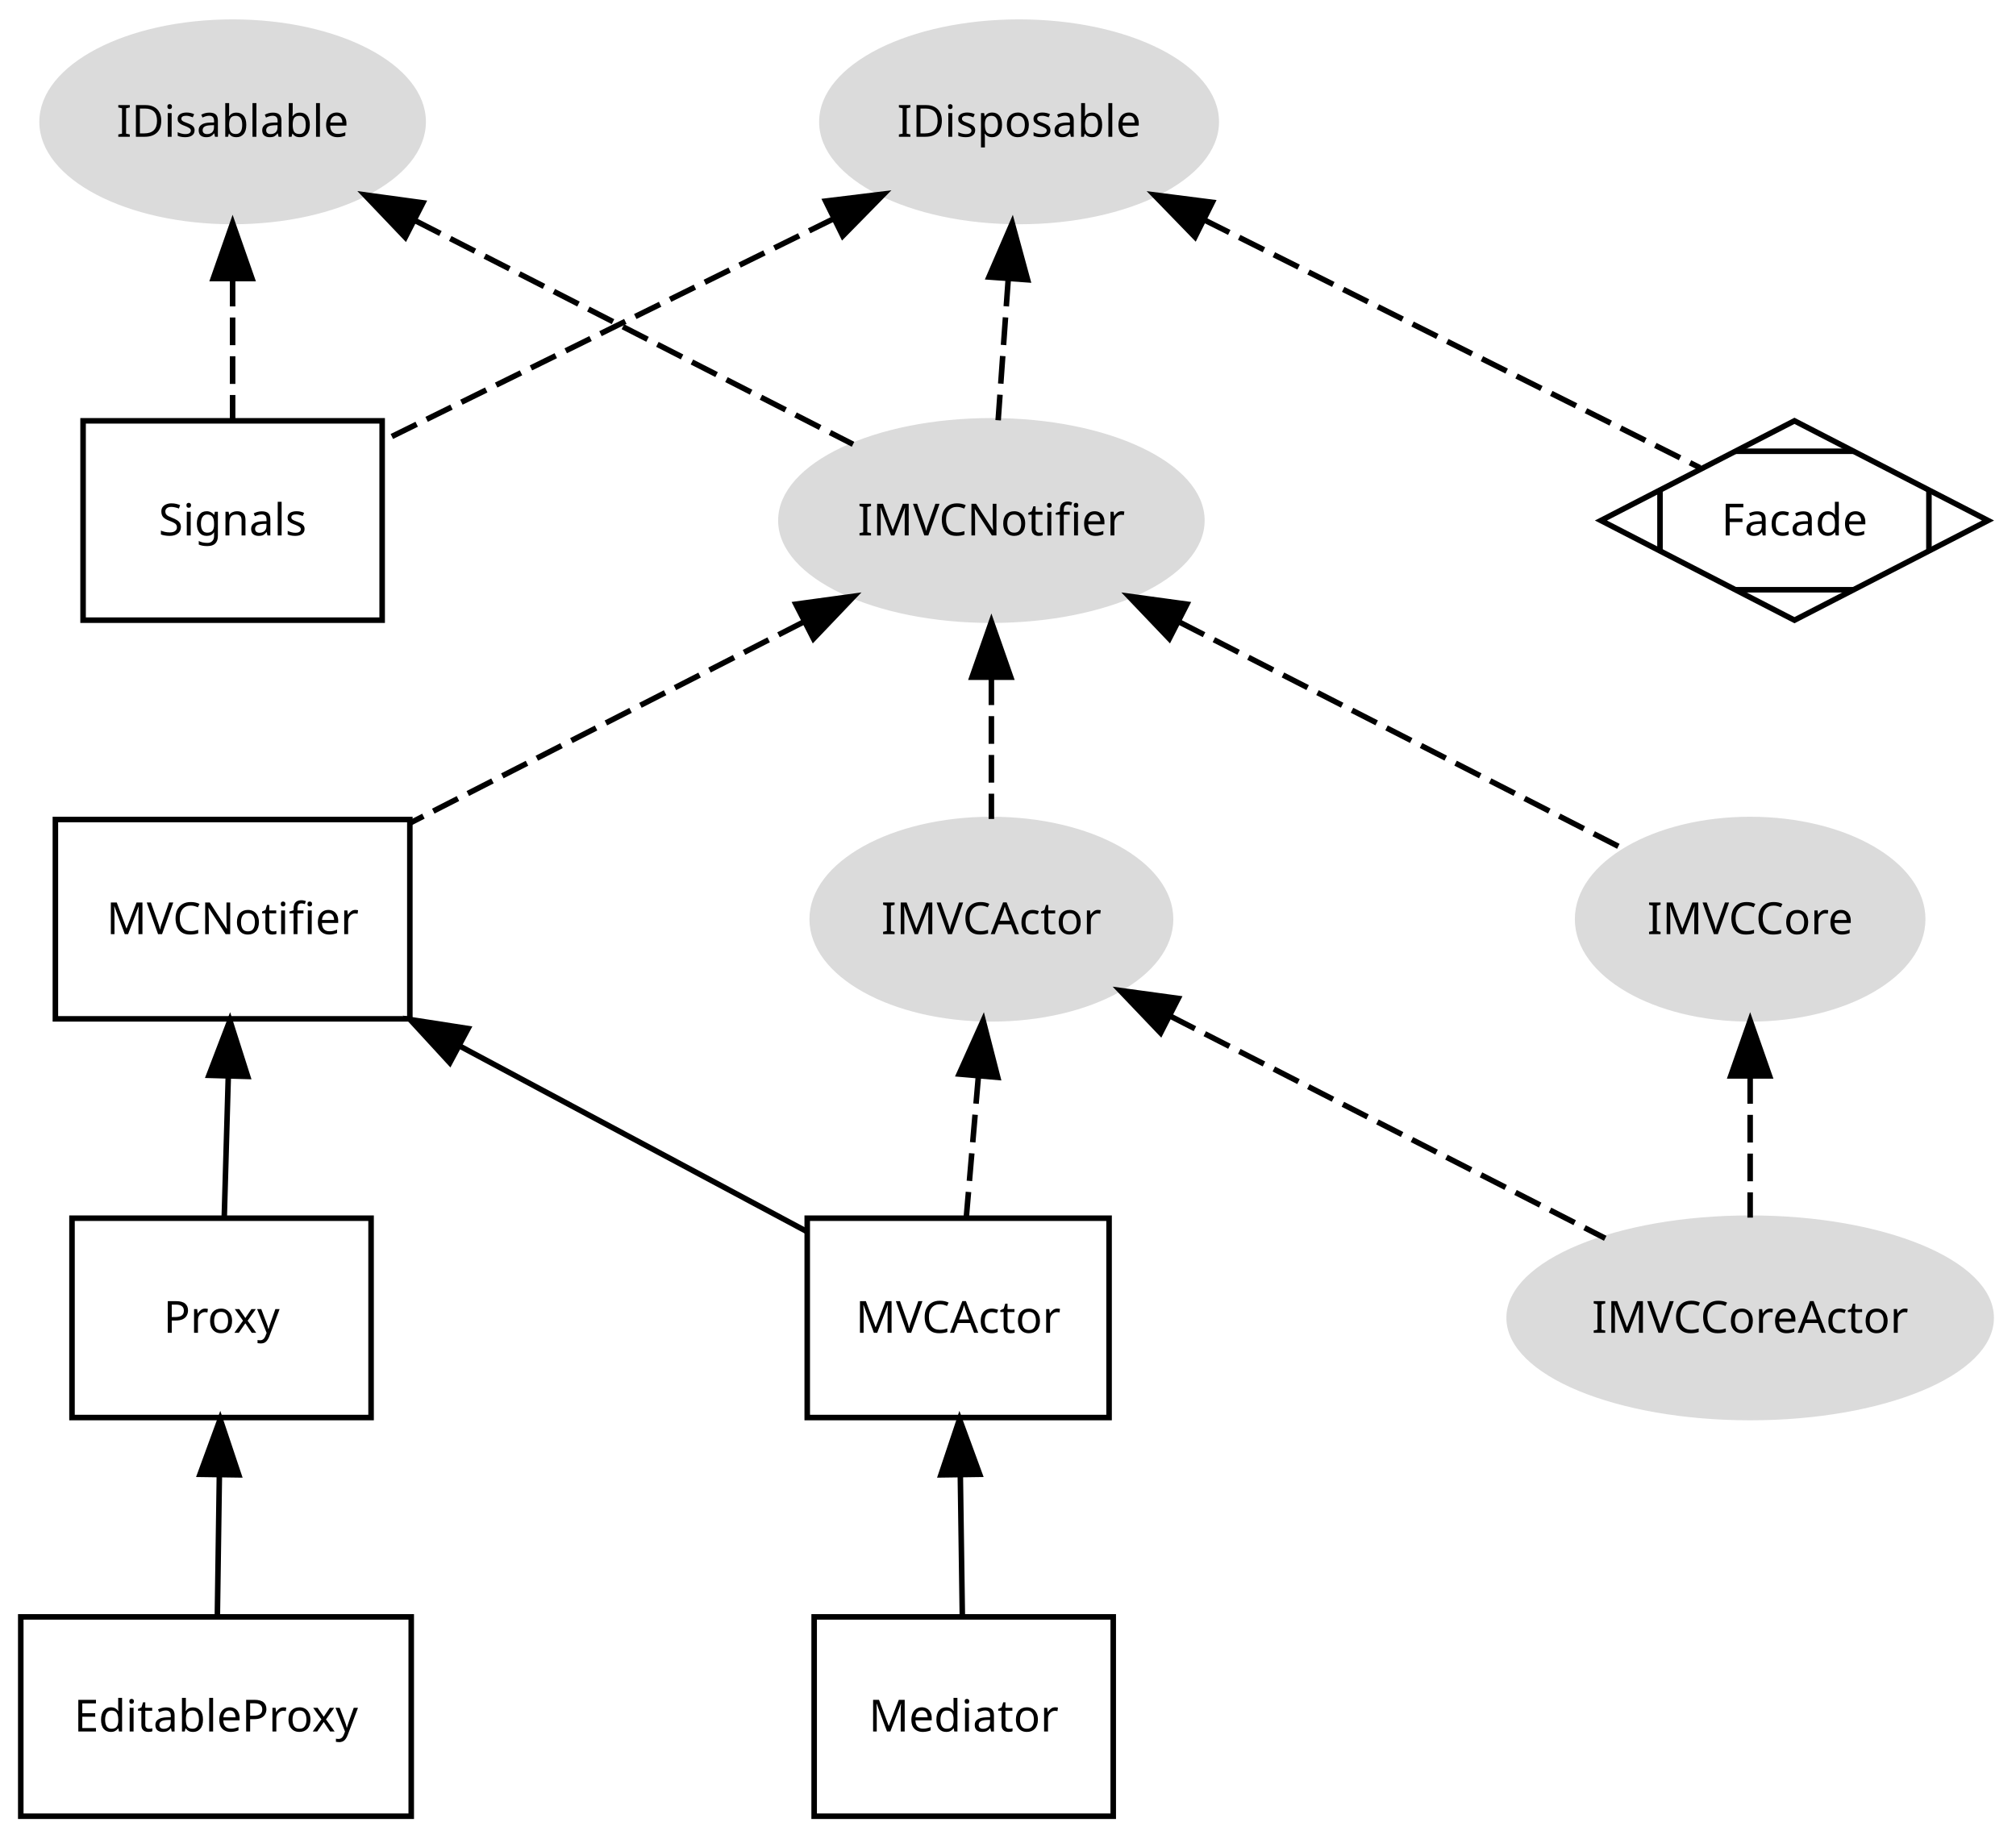
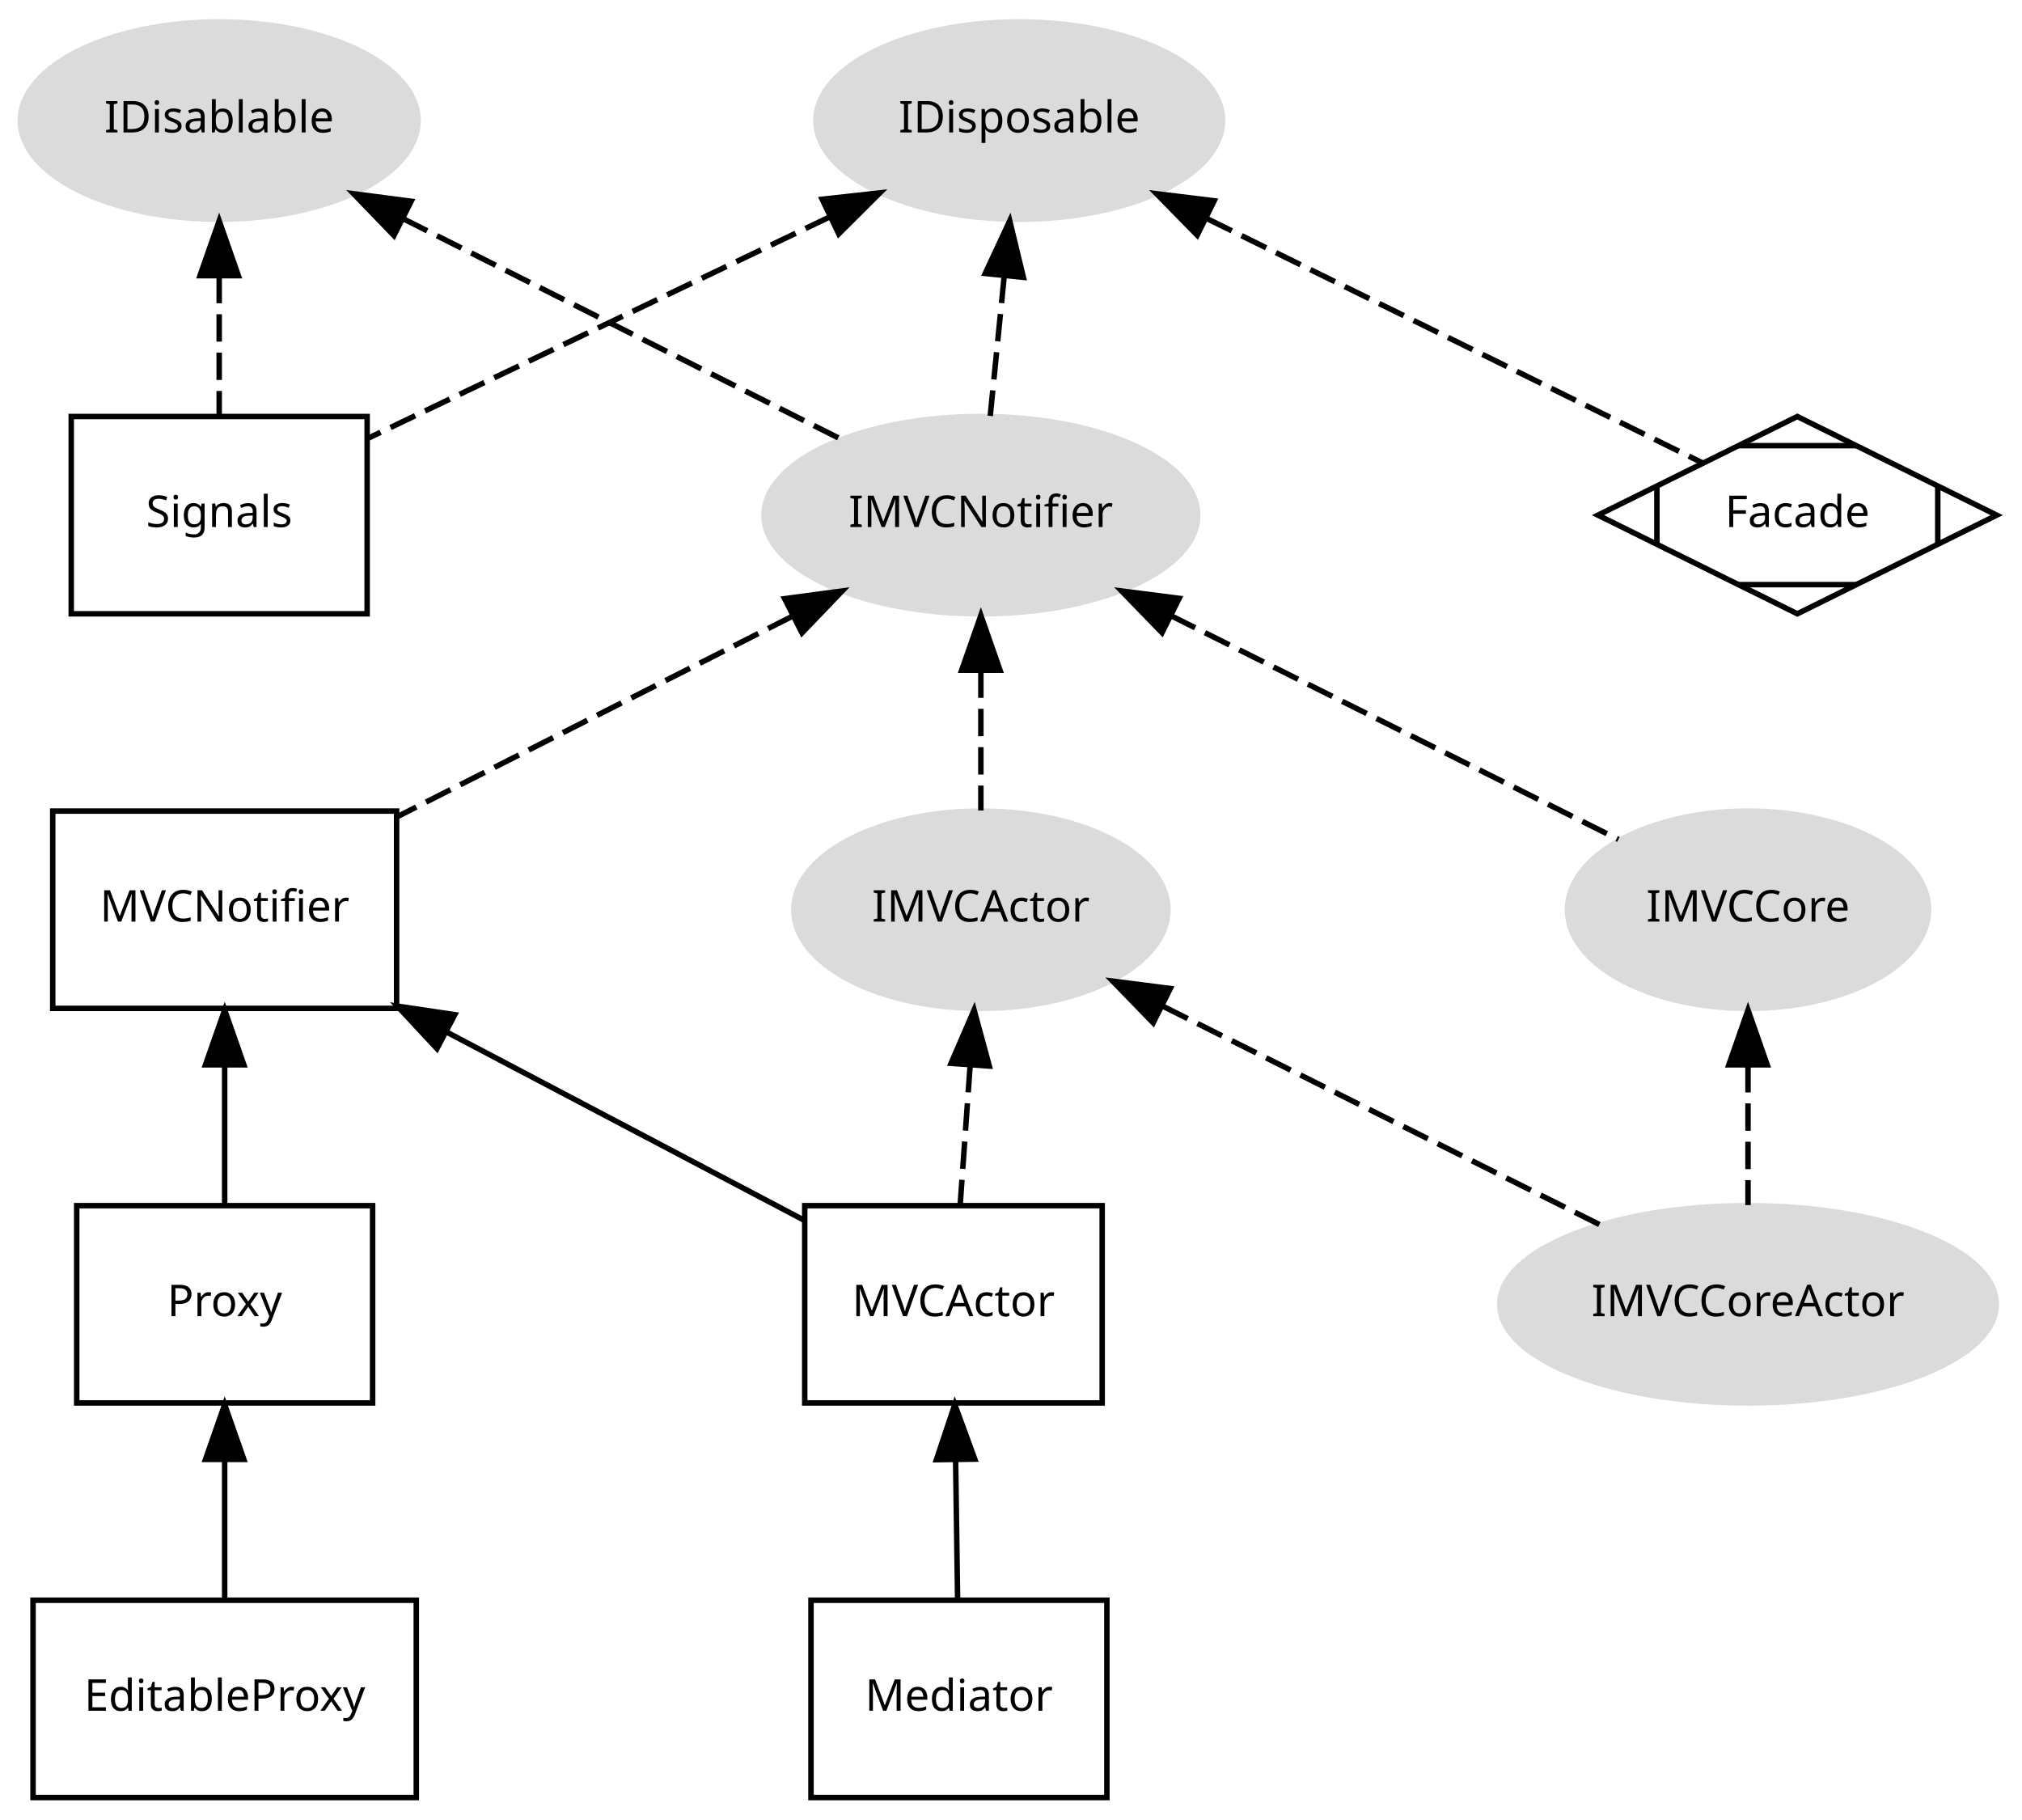
- <svg xmlns="http://www.w3.org/2000/svg" width="364pt" height="332pt" viewBox="0.00 0.00 364.00 332.00">
+ <svg xmlns="http://www.w3.org/2000/svg" width="369pt" height="332pt" viewBox="0.00 0.00 369.00 332.00">
  <g id="graph1" class="graph" transform="scale(1 1) rotate(0) translate(4 328)">
-     <polygon fill="white" stroke="white" points="-4,5 -4,-328 361,-328 361,5 -4,5" />
+     <polygon fill="white" stroke="white" points="-4,5 -4,-328 366,-328 366,5 -4,5" />
    <g id="node1" class="node">
-       <polygon fill="none" stroke="black" points="197,-36 143,-36 143,-0 197,-0 197,-36" />
-       <text text-anchor="middle" x="170" y="-15.3" font-family="Verdana" font-size="8.00">Mediator</text>
+       <polygon fill="none" stroke="black" points="198,-36 144,-36 144,-0 198,-0 198,-36" />
+       <text text-anchor="middle" x="171" y="-15.834" font-family="Verdana" font-size="8.00">Mediator</text>
    </g>
    <g id="node2" class="node">
-       <polygon fill="none" stroke="black" points="63,-108 9,-108 9,-72 63,-72 63,-108" />
-       <text text-anchor="middle" x="36" y="-87.3" font-family="Verdana" font-size="8.00">Proxy</text>
+       <polygon fill="none" stroke="black" points="64,-108 10,-108 10,-72 64,-72 64,-108" />
+       <text text-anchor="middle" x="37" y="-87.834" font-family="Verdana" font-size="8.00">Proxy</text>
    </g>
    <g id="node3" class="node">
-       <polygon fill="none" stroke="black" points="70.25,-36 -0.25,-36 -0.25,-0 70.25,-0 70.25,-36" />
-       <text text-anchor="middle" x="35" y="-15.3" font-family="Verdana" font-size="8.00">EditableProxy</text>
+       <polygon fill="none" stroke="black" points="71.971,-36 2.029,-36 2.029,-0 71.971,-0 71.971,-36" />
+       <text text-anchor="middle" x="37" y="-15.834" font-family="Verdana" font-size="8.00">EditableProxy</text>
    </g>
    <g id="edge30" class="edge">
-       <path fill="none" stroke="black" d="M35.609,-61.665C35.486,-53.054 35.354,-43.791 35.244,-36.104" />
-       <polygon fill="black" stroke="black" points="32.11,-61.748 35.753,-71.697 39.109,-61.648 32.11,-61.748" />
+       <path fill="none" stroke="black" d="M37,-61.665C37,-53.054 37,-43.791 37,-36.104" />
+       <polygon fill="black" stroke="black" points="33.5,-61.697 37,-71.697 40.5,-61.697 33.5,-61.697" />
    </g>
    <g id="node4" class="node">
-       <polygon fill="none" stroke="black" points="196.25,-108 141.75,-108 141.75,-72 196.25,-72 196.25,-108" />
-       <text text-anchor="middle" x="169" y="-87.3" font-family="Verdana" font-size="8.00">MVCActor</text>
+       <polygon fill="none" stroke="black" points="197.142,-108 142.858,-108 142.858,-72 197.142,-72 197.142,-108" />
+       <text text-anchor="middle" x="170" y="-87.834" font-family="Verdana" font-size="8.00">MVCActor</text>
    </g>
    <g id="edge24" class="edge">
-       <path fill="none" stroke="black" d="M169.39,-61.665C169.514,-53.054 169.646,-43.791 169.756,-36.104" />
-       <polygon fill="black" stroke="black" points="165.89,-61.648 169.247,-71.697 172.89,-61.748 165.89,-61.648" />
+       <path fill="none" stroke="black" d="M170.39,-61.665C170.514,-53.054 170.646,-43.791 170.756,-36.104" />
+       <polygon fill="black" stroke="black" points="166.89,-61.648 170.247,-71.697 173.89,-61.748 166.89,-61.648" />
    </g>
    <g id="node5" class="node">
-       <polygon fill="none" stroke="black" points="70,-180 6,-180 6,-144 70,-144 70,-180" />
-       <text text-anchor="middle" x="38" y="-159.3" font-family="Verdana" font-size="8.00">MVCNotifier</text>
+       <polygon fill="none" stroke="black" points="68.378,-180 5.622,-180 5.622,-144 68.378,-144 68.378,-180" />
+       <text text-anchor="middle" x="37" y="-159.834" font-family="Verdana" font-size="8.00">MVCNotifier</text>
    </g>
    <g id="edge28" class="edge">
-       <path fill="none" stroke="black" d="M37.219,-133.665C36.973,-125.054 36.708,-115.791 36.489,-108.104" />
-       <polygon fill="black" stroke="black" points="33.721,-133.801 37.506,-143.697 40.718,-133.601 33.721,-133.801" />
+       <path fill="none" stroke="black" d="M37,-133.665C37,-125.054 37,-115.791 37,-108.104" />
+       <polygon fill="black" stroke="black" points="33.5,-133.697 37,-143.697 40.5,-133.697 33.5,-133.697" />
    </g>
    <g id="edge22" class="edge">
-       <path fill="none" stroke="black" d="M79.127,-139.024C99.53,-128.121 123.613,-115.253 141.711,-105.582" />
-       <polygon fill="black" stroke="black" points="77.216,-136.076 70.046,-143.876 80.516,-142.25 77.216,-136.076" />
+       <path fill="none" stroke="black" d="M77.593,-139.635C98.723,-128.514 123.989,-115.216 142.757,-105.338" />
+       <polygon fill="black" stroke="black" points="75.738,-136.656 68.519,-144.411 78.999,-142.851 75.738,-136.656" />
    </g>
    <g id="node6" class="node">
-       <polygon fill="none" stroke="black" points="65,-252 11,-252 11,-216 65,-216 65,-252" />
-       <text text-anchor="middle" x="38" y="-231.3" font-family="Verdana" font-size="8.00">Signals</text>
+       <polygon fill="none" stroke="black" points="63,-252 9,-252 9,-216 63,-216 63,-252" />
+       <text text-anchor="middle" x="36" y="-231.834" font-family="Verdana" font-size="8.00">Signals</text>
    </g>
    <g id="node7" class="node">
-       <polygon fill="none" stroke="black" points="320,-252 285.054,-234 320,-216 354.946,-234 320,-252" />
-       <polyline fill="none" stroke="black" points="295.722,-239.495 295.722,-228.505 " />
-       <polyline fill="none" stroke="black" points="309.332,-221.495 330.668,-221.495 " />
-       <polyline fill="none" stroke="black" points="344.278,-228.505 344.278,-239.495 " />
-       <polyline fill="none" stroke="black" points="330.668,-246.505 309.332,-246.505 " />
-       <text text-anchor="middle" x="320" y="-231.3" font-family="Verdana" font-size="8.00">Facade</text>
+       <polygon fill="none" stroke="black" points="324,-252 287.616,-234 324,-216 360.384,-234 324,-252" />
+       <polyline fill="none" stroke="black" points="298.372,-239.321 298.372,-228.679 " />
+       <polyline fill="none" stroke="black" points="313.244,-221.321 334.756,-221.321 " />
+       <polyline fill="none" stroke="black" points="349.628,-228.679 349.628,-239.321 " />
+       <polyline fill="none" stroke="black" points="334.756,-246.679 313.244,-246.679 " />
+       <text text-anchor="middle" x="324" y="-231.834" font-family="Verdana" font-size="8.00">Facade</text>
    </g>
    <g id="node8" class="node">
-       <ellipse fill="#dbdbdb" stroke="#dbdbdb" cx="312" cy="-162" rx="31.152" ry="18" />
-       <text text-anchor="middle" x="312" y="-159.3" font-family="Verdana" font-size="8.00">IMVCCore</text>
+       <ellipse fill="#dbdbdb" stroke="#dbdbdb" cx="315" cy="-162" rx="32.954" ry="18" />
+       <text text-anchor="middle" x="315" y="-159.834" font-family="Verdana" font-size="8.00">IMVCCore</text>
    </g>
    <g id="node11" class="node">
-       <ellipse fill="#dbdbdb" stroke="#dbdbdb" cx="312" cy="-90" rx="43.514" ry="18" />
-       <text text-anchor="middle" x="312" y="-87.3" font-family="Verdana" font-size="8.00">IMVCCoreActor</text>
+       <ellipse fill="#dbdbdb" stroke="#dbdbdb" cx="315" cy="-90" rx="45.31" ry="18" />
+       <text text-anchor="middle" x="315" y="-87.834" font-family="Verdana" font-size="8.00">IMVCCoreActor</text>
    </g>
    <g id="edge10" class="edge">
-       <path fill="none" stroke="black" stroke-dasharray="5,2" d="M312,-133.665C312,-125.054 312,-115.791 312,-108.104" />
-       <polygon fill="black" stroke="black" points="308.5,-133.697 312,-143.697 315.5,-133.697 308.5,-133.697" />
+       <path fill="none" stroke="black" stroke-dasharray="5,2" d="M315,-133.665C315,-125.054 315,-115.791 315,-108.104" />
+       <polygon fill="black" stroke="black" points="311.5,-133.697 315,-143.697 318.5,-133.697 311.5,-133.697" />
    </g>
    <g id="node9" class="node">
-       <ellipse fill="#dbdbdb" stroke="#dbdbdb" cx="175" cy="-234" rx="38.006" ry="18" />
-       <text text-anchor="middle" x="175" y="-231.3" font-family="Verdana" font-size="8.00">IMVCNotifier</text>
+       <ellipse fill="#dbdbdb" stroke="#dbdbdb" cx="175" cy="-234" rx="39.581" ry="18" />
+       <text text-anchor="middle" x="175" y="-231.834" font-family="Verdana" font-size="8.00">IMVCNotifier</text>
    </g>
    <g id="edge26" class="edge">
-       <path fill="none" stroke="black" stroke-dasharray="5,2" d="M141.019,-215.638C119.344,-204.563 91.426,-190.298 70.121,-179.412" />
-       <polygon fill="black" stroke="black" points="139.693,-218.89 150.19,-220.324 142.878,-212.657 139.693,-218.89" />
+       <path fill="none" stroke="black" stroke-dasharray="5,2" d="M140.639,-215.57C118.515,-204.348 89.976,-189.872 68.449,-178.952" />
+       <polygon fill="black" stroke="black" points="139.187,-218.759 149.689,-220.161 142.354,-212.516 139.187,-218.759" />
    </g>
    <g id="edge6" class="edge">
-       <path fill="none" stroke="black" stroke-dasharray="5,2" d="M208.948,-215.655C233.961,-202.874 267.303,-185.838 289.196,-174.652" />
-       <polygon fill="black" stroke="black" points="207.122,-212.657 199.81,-220.324 210.307,-218.89 207.122,-212.657" />
+       <path fill="none" stroke="black" stroke-dasharray="5,2" d="M209.63,-215.685C235.067,-202.966 268.956,-186.022 291.35,-174.825" />
+       <polygon fill="black" stroke="black" points="208.057,-212.558 200.678,-220.161 211.188,-218.819 208.057,-212.558" />
    </g>
    <g id="node10" class="node">
-       <ellipse fill="#dbdbdb" stroke="#dbdbdb" cx="175" cy="-162" rx="32.35" ry="18" />
-       <text text-anchor="middle" x="175" y="-159.3" font-family="Verdana" font-size="8.00">IMVCActor</text>
+       <ellipse fill="#dbdbdb" stroke="#dbdbdb" cx="175" cy="-162" rx="34.139" ry="18" />
+       <text text-anchor="middle" x="175" y="-159.834" font-family="Verdana" font-size="8.00">IMVCActor</text>
    </g>
    <g id="edge8" class="edge">
      <path fill="none" stroke="black" stroke-dasharray="5,2" d="M175,-205.665C175,-197.054 175,-187.791 175,-180.104" />
      <polygon fill="black" stroke="black" points="171.5,-205.697 175,-215.697 178.5,-205.697 171.5,-205.697" />
    </g>
    <g id="edge20" class="edge">
-       <path fill="none" stroke="black" stroke-dasharray="5,2" d="M172.657,-133.665C171.919,-125.054 171.125,-115.791 170.466,-108.104" />
-       <polygon fill="black" stroke="black" points="169.176,-134.032 173.517,-143.697 176.15,-133.434 169.176,-134.032" />
+       <path fill="none" stroke="black" stroke-dasharray="5,2" d="M173.048,-133.665C172.432,-125.054 171.771,-115.791 171.222,-108.104" />
+       <polygon fill="black" stroke="black" points="169.56,-133.971 173.764,-143.697 176.543,-133.473 169.56,-133.971" />
    </g>
    <g id="edge12" class="edge">
-       <path fill="none" stroke="black" stroke-dasharray="5,2" d="M207.298,-144.497C231.25,-132.259 263.487,-115.787 285.836,-104.369" />
-       <polygon fill="black" stroke="black" points="205.553,-141.459 198.24,-149.125 208.738,-147.692 205.553,-141.459" />
+       <path fill="none" stroke="black" stroke-dasharray="5,2" d="M208.273,-144.364C232.592,-132.204 265.161,-115.919 287.9,-104.55" />
+       <polygon fill="black" stroke="black" points="206.446,-141.364 199.067,-148.967 209.576,-147.625 206.446,-141.364" />
    </g>
    <g id="node12" class="node">
-       <ellipse fill="#dbdbdb" stroke="#dbdbdb" cx="180" cy="-306" rx="35.602" ry="18" />
-       <text text-anchor="middle" x="180" y="-303.3" font-family="Verdana" font-size="8.00">IDisposable</text>
+       <ellipse fill="#dbdbdb" stroke="#dbdbdb" cx="182" cy="-306" rx="37.102" ry="18" />
+       <text text-anchor="middle" x="182" y="-303.834" font-family="Verdana" font-size="8.00">IDisposable</text>
    </g>
    <g id="edge16" class="edge">
-       <path fill="none" stroke="black" stroke-dasharray="5,2" d="M146.579,-288.525C121.878,-276.348 88.653,-259.97 65.487,-248.55" />
-       <polygon fill="black" stroke="black" points="145.072,-291.684 155.589,-292.967 148.167,-285.406 145.072,-291.684" />
+       <path fill="none" stroke="black" stroke-dasharray="5,2" d="M147.51,-288.464C121.718,-276.097 86.939,-259.423 63.119,-248.002" />
+       <polygon fill="black" stroke="black" points="146.038,-291.64 156.569,-292.807 149.065,-285.328 146.038,-291.64" />
    </g>
    <g id="edge14" class="edge">
-       <path fill="none" stroke="black" stroke-dasharray="5,2" d="M213.48,-288.26C241.655,-274.173 280.793,-254.604 302.938,-243.531" />
-       <polygon fill="black" stroke="black" points="211.765,-285.204 204.386,-292.807 214.896,-291.465 211.765,-285.204" />
+       <path fill="none" stroke="black" stroke-dasharray="5,2" d="M216.294,-288.094C244.882,-274.002 284.42,-254.511 306.779,-243.489" />
+       <polygon fill="black" stroke="black" points="214.482,-285.086 207.06,-292.647 217.577,-291.364 214.482,-285.086" />
    </g>
    <g id="edge2" class="edge">
-       <path fill="none" stroke="black" stroke-dasharray="5,2" d="M178.048,-277.665C177.432,-269.054 176.771,-259.791 176.222,-252.104" />
-       <polygon fill="black" stroke="black" points="174.56,-277.971 178.764,-287.697 181.543,-277.473 174.56,-277.971" />
+       <path fill="none" stroke="black" stroke-dasharray="5,2" d="M179.267,-277.665C178.405,-269.054 177.479,-259.791 176.71,-252.104" />
+       <polygon fill="black" stroke="black" points="175.792,-278.095 180.27,-287.697 182.757,-277.398 175.792,-278.095" />
    </g>
    <g id="node13" class="node">
-       <ellipse fill="#dbdbdb" stroke="#dbdbdb" cx="38" cy="-306" rx="34.401" ry="18" />
-       <text text-anchor="middle" x="38" y="-303.3" font-family="Verdana" font-size="8.00">IDisablable</text>
+       <ellipse fill="#dbdbdb" stroke="#dbdbdb" cx="36" cy="-306" rx="36.29" ry="18" />
+       <text text-anchor="middle" x="36" y="-303.834" font-family="Verdana" font-size="8.00">IDisablable</text>
    </g>
    <g id="edge18" class="edge">
-       <path fill="none" stroke="black" stroke-dasharray="5,2" d="M38,-277.665C38,-269.054 38,-259.791 38,-252.104" />
-       <polygon fill="black" stroke="black" points="34.5,-277.697 38,-287.697 41.5,-277.697 34.5,-277.697" />
+       <path fill="none" stroke="black" stroke-dasharray="5,2" d="M36,-277.665C36,-269.054 36,-259.791 36,-252.104" />
+       <polygon fill="black" stroke="black" points="32.5,-277.697 36,-287.697 39.5,-277.697 32.5,-277.697" />
    </g>
    <g id="edge4" class="edge">
-       <path fill="none" stroke="black" stroke-dasharray="5,2" d="M71.063,-288.107C95.363,-275.691 127.873,-259.08 150.021,-247.763" />
-       <polygon fill="black" stroke="black" points="69.176,-285.14 61.864,-292.807 72.361,-291.374 69.176,-285.14" />
+       <path fill="none" stroke="black" stroke-dasharray="5,2" d="M69.489,-288.135C94.02,-275.781 126.822,-259.262 149.303,-247.941" />
+       <polygon fill="black" stroke="black" points="67.888,-285.023 60.53,-292.647 71.036,-291.275 67.888,-285.023" />
    </g>
  </g>
</svg>
